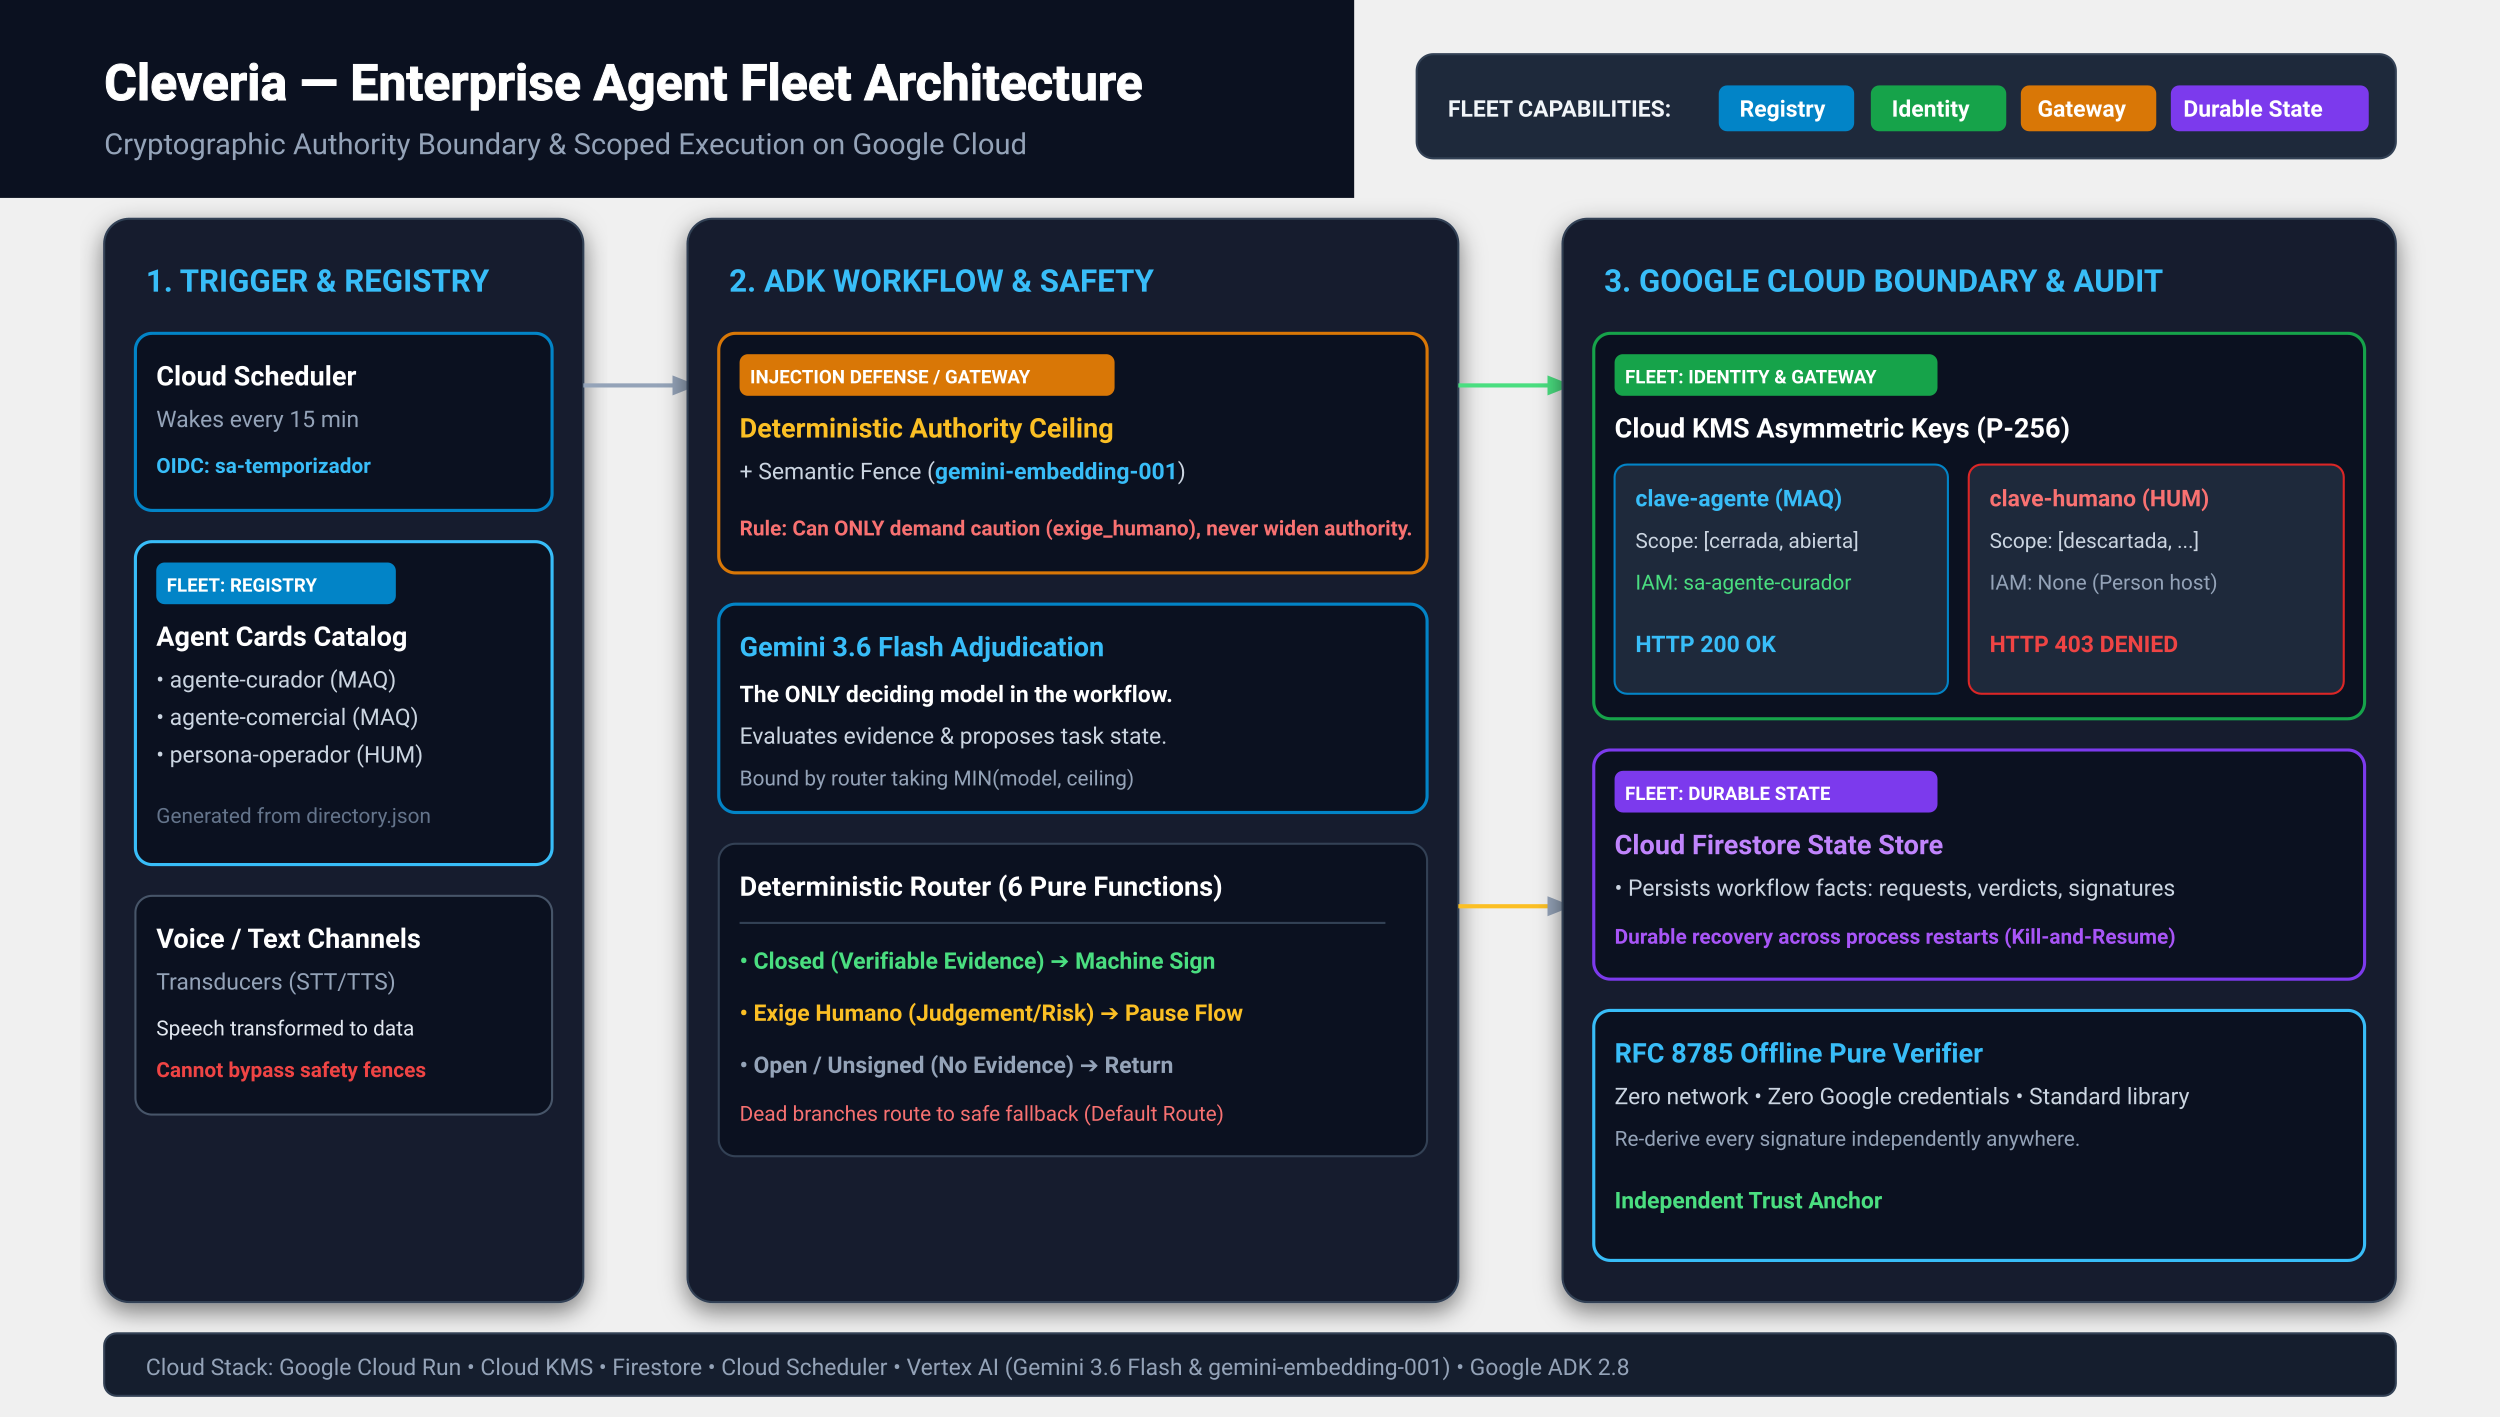
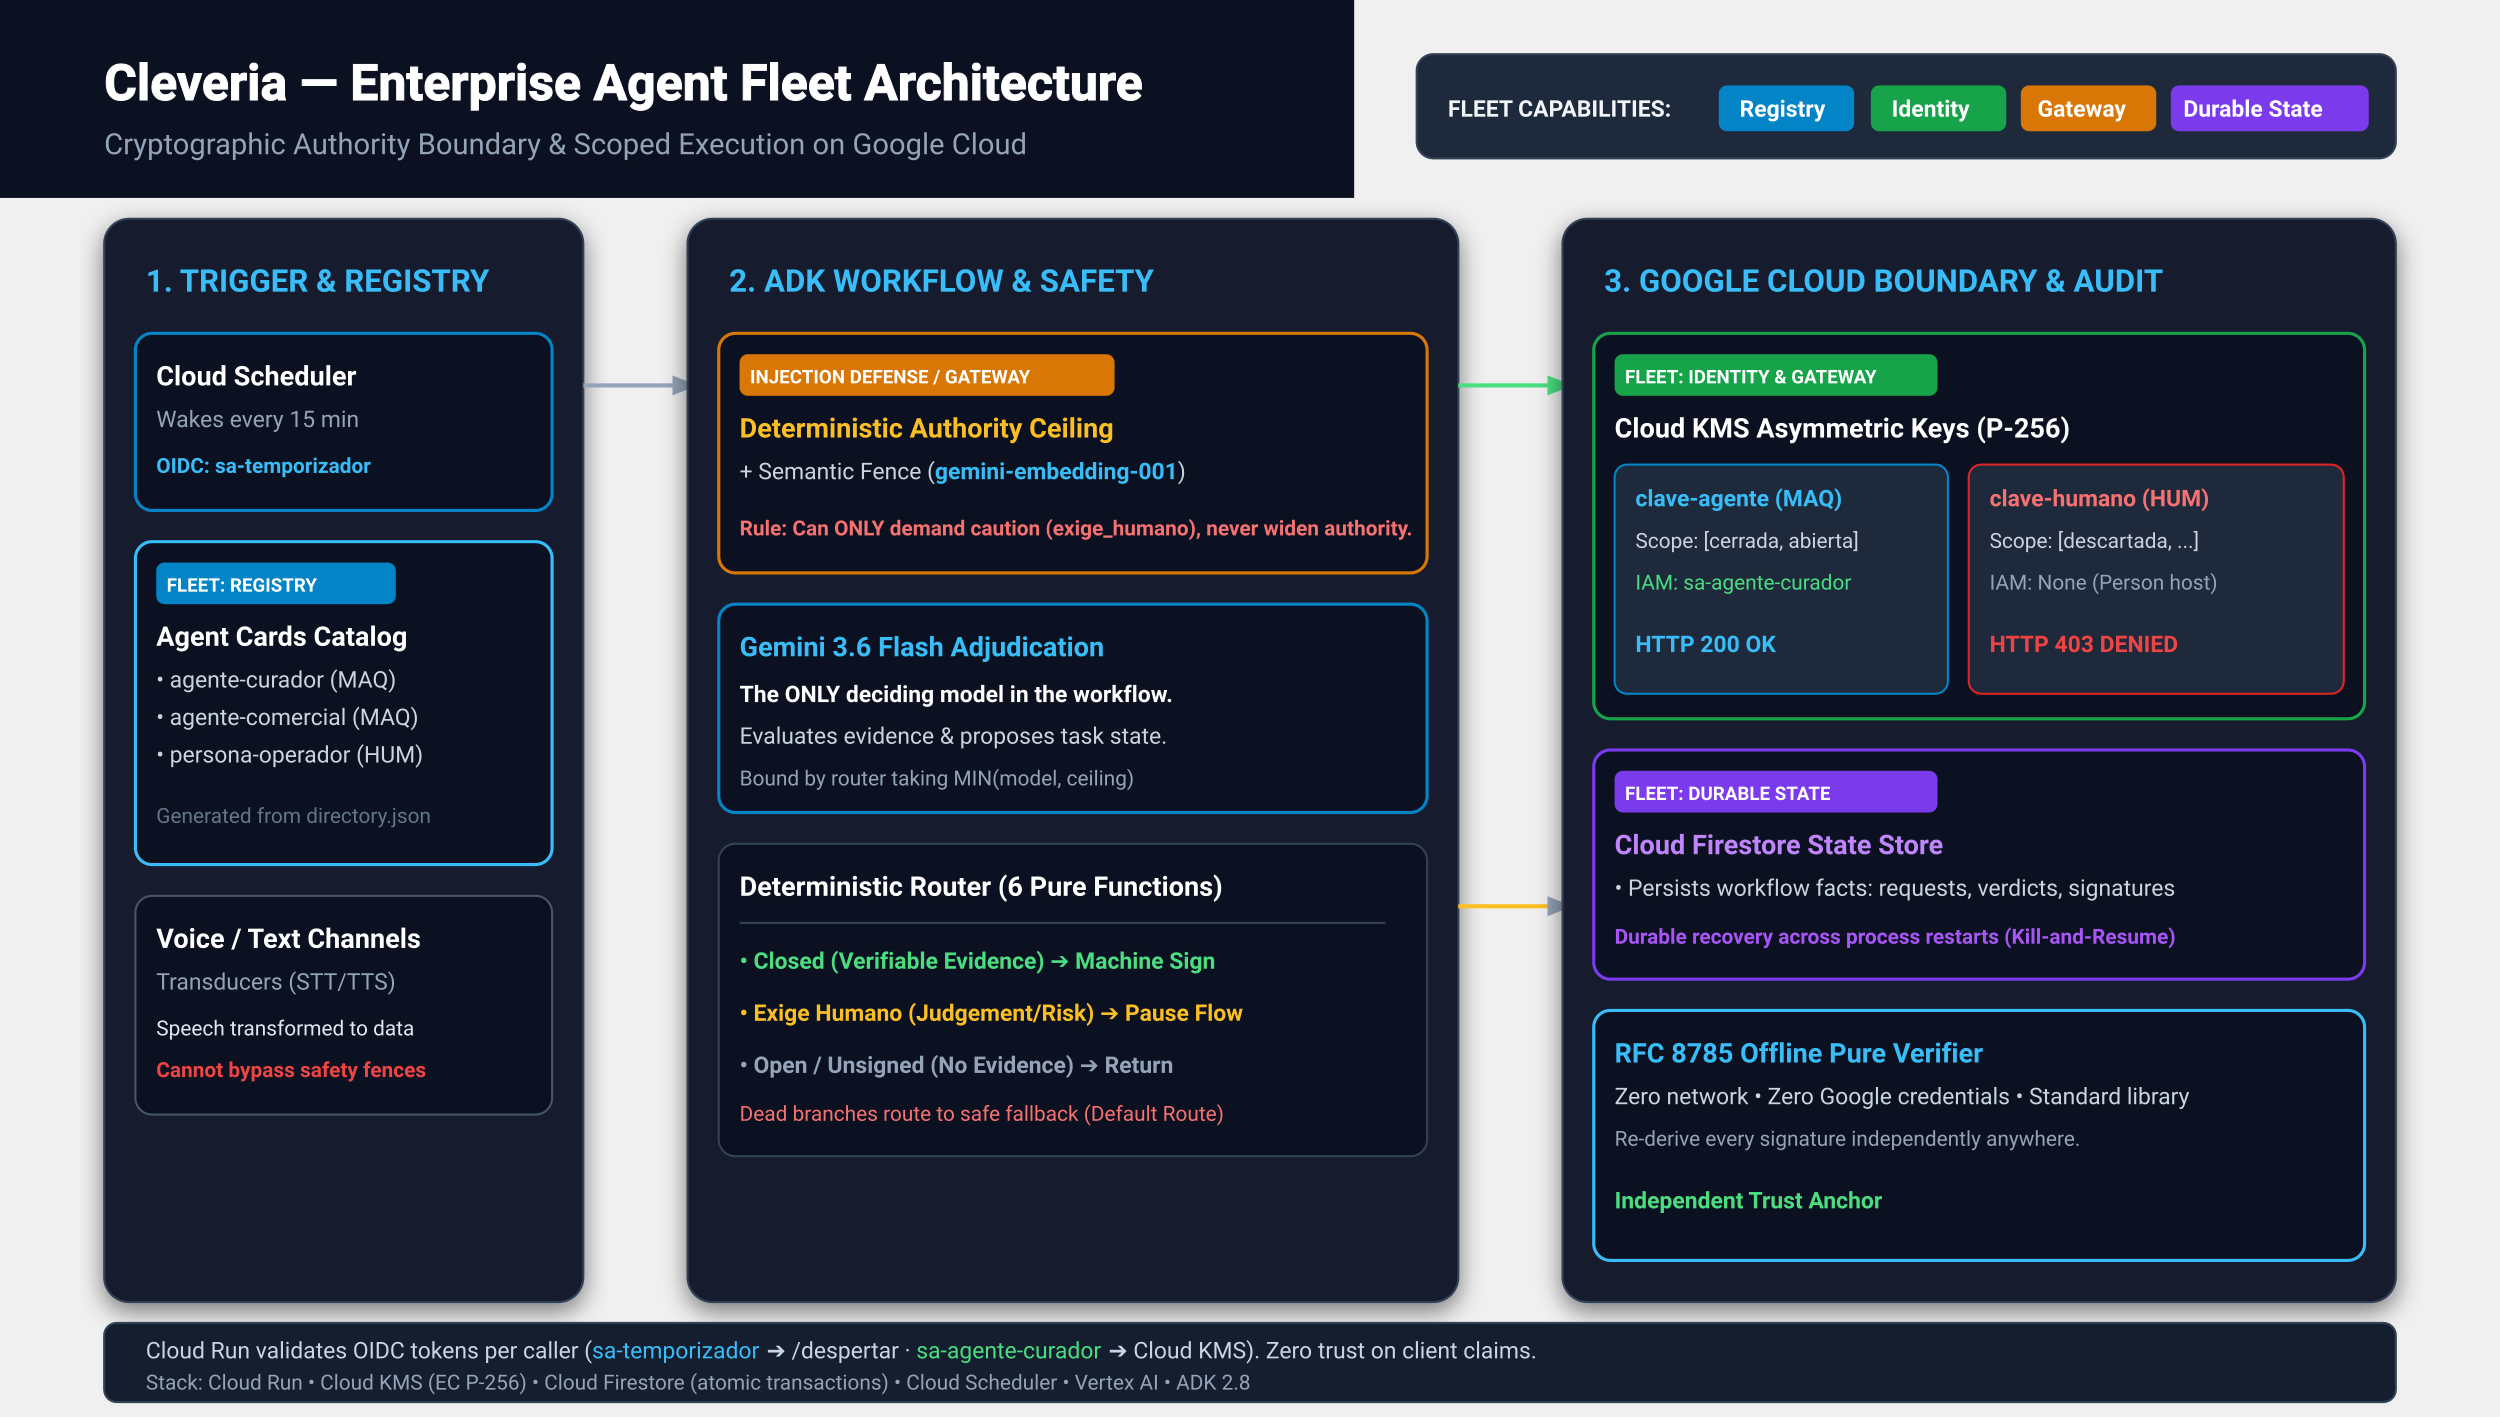
<svg xmlns="http://www.w3.org/2000/svg" viewBox="0 0 1200 680" width="100%" height="100%" style="background:#0b1120; font-family: -apple-system, BlinkMacSystemFont, 'Segoe UI', Roboto, Helvetica, Arial, sans-serif;">
  <defs>
    <filter id="shadow" x="-5%" y="-5%" width="110%" height="110%">
      <feDropShadow dx="0" dy="4" stdDeviation="6" flood-color="#000" flood-opacity="0.5" />
    </filter>
    <marker id="arrow" viewBox="0 0 10 10" refX="6" refY="5" markerWidth="6" markerHeight="6" orient="auto-start-reverse">
      <path d="M 0 1 L 10 5 L 0 9 z" fill="#94a3b8" />
    </marker>
    <marker id="arrowGreen" viewBox="0 0 10 10" refX="6" refY="5" markerWidth="6" markerHeight="6" orient="auto-start-reverse">
      <path d="M 0 1 L 10 5 L 0 9 z" fill="#4ade80" />
    </marker>
  </defs>
  <rect x="0" y="0" width="650" height="95" fill="#0b1120" />
  <text x="50" y="48" font-size="24" font-weight="bold" fill="#ffffff" stroke="#ffffff" stroke-width="0.5">Cleveria — Enterprise Agent Fleet Architecture</text>
  <text x="50" y="74" font-size="14" font-weight="normal" fill="#94a3b8" stroke="none">Cryptographic Authority Boundary &amp; Scoped Execution on Google Cloud</text>
  <g transform="translate(680, 26)">
    <rect x="0" y="0" width="470" height="50" rx="8" fill="#1e293b" stroke="#334155" />
    <text x="15" y="30" font-size="11" font-weight="bold" fill="#f1f5f9">FLEET CAPABILITIES:</text>
    <rect x="145" y="15" width="65" height="22" rx="4" fill="#0284c7" />
    <text x="155" y="30" font-size="11" font-weight="bold" fill="#ffffff">Registry</text>
    <rect x="218" y="15" width="65" height="22" rx="4" fill="#16a34a" />
    <text x="228" y="30" font-size="11" font-weight="bold" fill="#ffffff">Identity</text>
    <rect x="290" y="15" width="65" height="22" rx="4" fill="#d97706" />
    <text x="298" y="30" font-size="11" font-weight="bold" fill="#ffffff">Gateway</text>
    <rect x="362" y="15" width="95" height="22" rx="4" fill="#7c3aed" />
    <text x="368" y="30" font-size="11" font-weight="bold" fill="#ffffff">Durable State</text>
  </g>
  <g transform="translate(50, 105)">
    <rect x="0" y="0" width="230" height="520" rx="12" fill="#151e2e" stroke="#334155" filter="url(#shadow)" />
    <text x="20" y="35" font-size="15" font-weight="bold" fill="#38bdf8">1. TRIGGER &amp; REGISTRY</text>
    <rect x="15" y="55" width="200" height="85" rx="8" fill="#0b1120" stroke="#0284c7" stroke-width="1.5" />
    <text x="25" y="80" font-size="13" font-weight="bold" fill="#ffffff">Cloud Scheduler</text>
    <text x="25" y="100" font-size="11" fill="#94a3b8">Wakes every 15 min</text>
    <text x="25" y="122" font-size="10" font-weight="bold" fill="#38bdf8">OIDC: sa-temporizador</text>
    <rect x="15" y="155" width="200" height="155" rx="8" fill="#0b1120" stroke="#38bdf8" stroke-width="1.5" />
    <rect x="25" y="165" width="115" height="20" rx="4" fill="#0284c7" />
    <text x="30" y="179" font-size="9" font-weight="bold" fill="#ffffff">FLEET: REGISTRY</text>
    <text x="25" y="205" font-size="13" font-weight="bold" fill="#ffffff">Agent Cards Catalog</text>
    <text x="25" y="225" font-size="11" fill="#cbd5e1">• agente-curador (MAQ)</text>
    <text x="25" y="243" font-size="11" fill="#cbd5e1">• agente-comercial (MAQ)</text>
    <text x="25" y="261" font-size="11" fill="#cbd5e1">• persona-operador (HUM)</text>
    <text x="25" y="290" font-size="10" fill="#64748b">Generated from directory.json</text>
    <rect x="15" y="325" width="200" height="105" rx="8" fill="#0b1120" stroke="#475569" />
    <text x="25" y="350" font-size="13" font-weight="bold" fill="#ffffff">Voice / Text Channels</text>
    <text x="25" y="370" font-size="11" fill="#94a3b8">Transducers (STT/TTS)</text>
    <text x="25" y="392" font-size="10" fill="#e2e8f0">Speech transformed to data</text>
    <text x="25" y="412" font-size="10" font-weight="bold" fill="#ef4444">Cannot bypass safety fences</text>
  </g>
  <path d="M 280 185 L 330 185" stroke="#94a3b8" stroke-width="2" marker-end="url(#arrow)" />
  <g transform="translate(330, 105)">
    <rect x="0" y="0" width="370" height="520" rx="12" fill="#151e2e" stroke="#334155" filter="url(#shadow)" />
    <text x="20" y="35" font-size="15" font-weight="bold" fill="#38bdf8">2. ADK WORKFLOW &amp; SAFETY</text>
    <rect x="15" y="55" width="340" height="115" rx="8" fill="#0b1120" stroke="#d97706" stroke-width="1.5" />
    <rect x="25" y="65" width="180" height="20" rx="4" fill="#d97706" />
    <text x="30" y="79" font-size="9" font-weight="bold" fill="#ffffff">INJECTION DEFENSE / GATEWAY</text>
    <text x="25" y="105" font-size="13" font-weight="bold" fill="#fbbf24">Deterministic Authority Ceiling</text>
    <text x="25" y="125" font-size="11" fill="#cbd5e1">+ Semantic Fence (<tspan fill="#38bdf8" font-weight="bold">gemini-embedding-001</tspan>)</text>
    <text x="25" y="152" font-size="10" font-weight="bold" fill="#f87171">Rule: Can ONLY demand caution (exige_humano), never widen authority.</text>
    <rect x="15" y="185" width="340" height="100" rx="8" fill="#0b1120" stroke="#0284c7" stroke-width="1.5" />
    <text x="25" y="210" font-size="13" font-weight="bold" fill="#38bdf8">Gemini 3.6 Flash Adjudication</text>
    <text x="25" y="232" font-size="11" font-weight="bold" fill="#ffffff">The ONLY deciding model in the workflow.</text>
    <text x="25" y="252" font-size="11" fill="#cbd5e1">Evaluates evidence &amp; proposes task state.</text>
    <text x="25" y="272" font-size="10" fill="#94a3b8">Bound by router taking MIN(model, ceiling)</text>
    <rect x="15" y="300" width="340" height="150" rx="8" fill="#0b1120" stroke="#334155" />
    <text x="25" y="325" font-size="13" font-weight="bold" fill="#ffffff">Deterministic Router (6 Pure Functions)</text>
    <path d="M 25 338 L 335 338" stroke="#334155" stroke-width="1" />
    <text x="25" y="360" font-size="11" font-weight="bold" fill="#4ade80">• Closed (Verifiable Evidence) ➔ Machine Sign</text>
    <text x="25" y="385" font-size="11" font-weight="bold" fill="#fbbf24">• Exige Humano (Judgement/Risk) ➔ Pause Flow</text>
    <text x="25" y="410" font-size="11" font-weight="bold" fill="#94a3b8">• Open / Unsigned (No Evidence) ➔ Return</text>
    <text x="25" y="433" font-size="10" fill="#f87171">Dead branches route to safe fallback (Default Route)</text>
  </g>
  <path d="M 700 185 L 750 185" stroke="#4ade80" stroke-width="2" marker-end="url(#arrowGreen)" />
  <path d="M 700 435 L 750 435" stroke="#fbbf24" stroke-width="2" marker-end="url(#arrow)" />
  <g transform="translate(750, 105)">
    <rect x="0" y="0" width="400" height="520" rx="12" fill="#151e2e" stroke="#334155" filter="url(#shadow)" />
    <text x="20" y="35" font-size="15" font-weight="bold" fill="#38bdf8">3. GOOGLE CLOUD BOUNDARY &amp; AUDIT</text>
    <rect x="15" y="55" width="370" height="185" rx="8" fill="#0b1120" stroke="#16a34a" stroke-width="1.5" />
    <rect x="25" y="65" width="155" height="20" rx="4" fill="#16a34a" />
    <text x="30" y="79" font-size="9" font-weight="bold" fill="#ffffff">FLEET: IDENTITY &amp; GATEWAY</text>
    <text x="25" y="105" font-size="13" font-weight="bold" fill="#ffffff">Cloud KMS Asymmetric Keys (P-256)</text>
    <rect x="25" y="118" width="160" height="110" rx="6" fill="#1e293b" stroke="#0284c7" />
    <text x="35" y="138" font-size="11" font-weight="bold" fill="#38bdf8">clave-agente (MAQ)</text>
    <text x="35" y="158" font-size="10" fill="#cbd5e1">Scope: [cerrada, abierta]</text>
    <text x="35" y="178" font-size="10" fill="#4ade80">IAM: sa-agente-curador</text>
    <text x="35" y="208" font-size="11" font-weight="bold" fill="#38bdf8">HTTP 200 OK</text>
    <rect x="195" y="118" width="180" height="110" rx="6" fill="#1e293b" stroke="#dc2626" />
    <text x="205" y="138" font-size="11" font-weight="bold" fill="#f87171">clave-humano (HUM)</text>
    <text x="205" y="158" font-size="10" fill="#cbd5e1">Scope: [descartada, ...]</text>
    <text x="205" y="178" font-size="10" fill="#94a3b8">IAM: None (Person host)</text>
    <text x="205" y="208" font-size="11" font-weight="bold" fill="#ef4444">HTTP 403 DENIED</text>
    <rect x="15" y="255" width="370" height="110" rx="8" fill="#0b1120" stroke="#7c3aed" stroke-width="1.5" />
    <rect x="25" y="265" width="155" height="20" rx="4" fill="#7c3aed" />
    <text x="30" y="279" font-size="9" font-weight="bold" fill="#ffffff">FLEET: DURABLE STATE</text>
    <text x="25" y="305" font-size="13" font-weight="bold" fill="#c084fc">Cloud Firestore State Store</text>
    <text x="25" y="325" font-size="11" fill="#cbd5e1">• Persists workflow facts: requests, verdicts, signatures</text>
    <text x="25" y="348" font-size="10" font-weight="bold" fill="#a855f7">Durable recovery across process restarts (Kill-and-Resume)</text>
    <rect x="15" y="380" width="370" height="120" rx="8" fill="#0b1120" stroke="#38bdf8" stroke-width="1.5" />
    <text x="25" y="405" font-size="13" font-weight="bold" fill="#38bdf8">RFC 8785 Offline Pure Verifier</text>
    <text x="25" y="425" font-size="11" fill="#cbd5e1">Zero network • Zero Google credentials • Standard library</text>
    <text x="25" y="445" font-size="10" fill="#94a3b8">Re-derive every signature independently anywhere.</text>
    <text x="25" y="475" font-size="11" font-weight="bold" fill="#4ade80">Independent Trust Anchor</text>
  </g>
-   <rect x="50" y="640" width="1100" height="30" rx="6" fill="#151e2e" stroke="#334155" />
-   <text x="70" y="660" font-size="11" fill="#94a3b8">Cloud Stack: Google Cloud Run • Cloud KMS • Firestore • Cloud Scheduler • Vertex AI (Gemini 3.6 Flash &amp; gemini-embedding-001) • Google ADK 2.8</text>
+   <rect x="50" y="635" width="1100" height="38" rx="6" fill="#151e2e" stroke="#334155" />
+   <text x="70" y="652" font-size="11" fill="#cbd5e1">Cloud Run validates OIDC tokens per caller (<tspan fill="#38bdf8">sa-temporizador</tspan> ➔ /despertar · <tspan fill="#4ade80">sa-agente-curador</tspan> ➔ Cloud KMS). Zero trust on client claims.</text>
+   <text x="70" y="667" font-size="10" fill="#94a3b8">Stack: Cloud Run • Cloud KMS (EC P-256) • Cloud Firestore (atomic transactions) • Cloud Scheduler • Vertex AI • ADK 2.8</text>
</svg>
